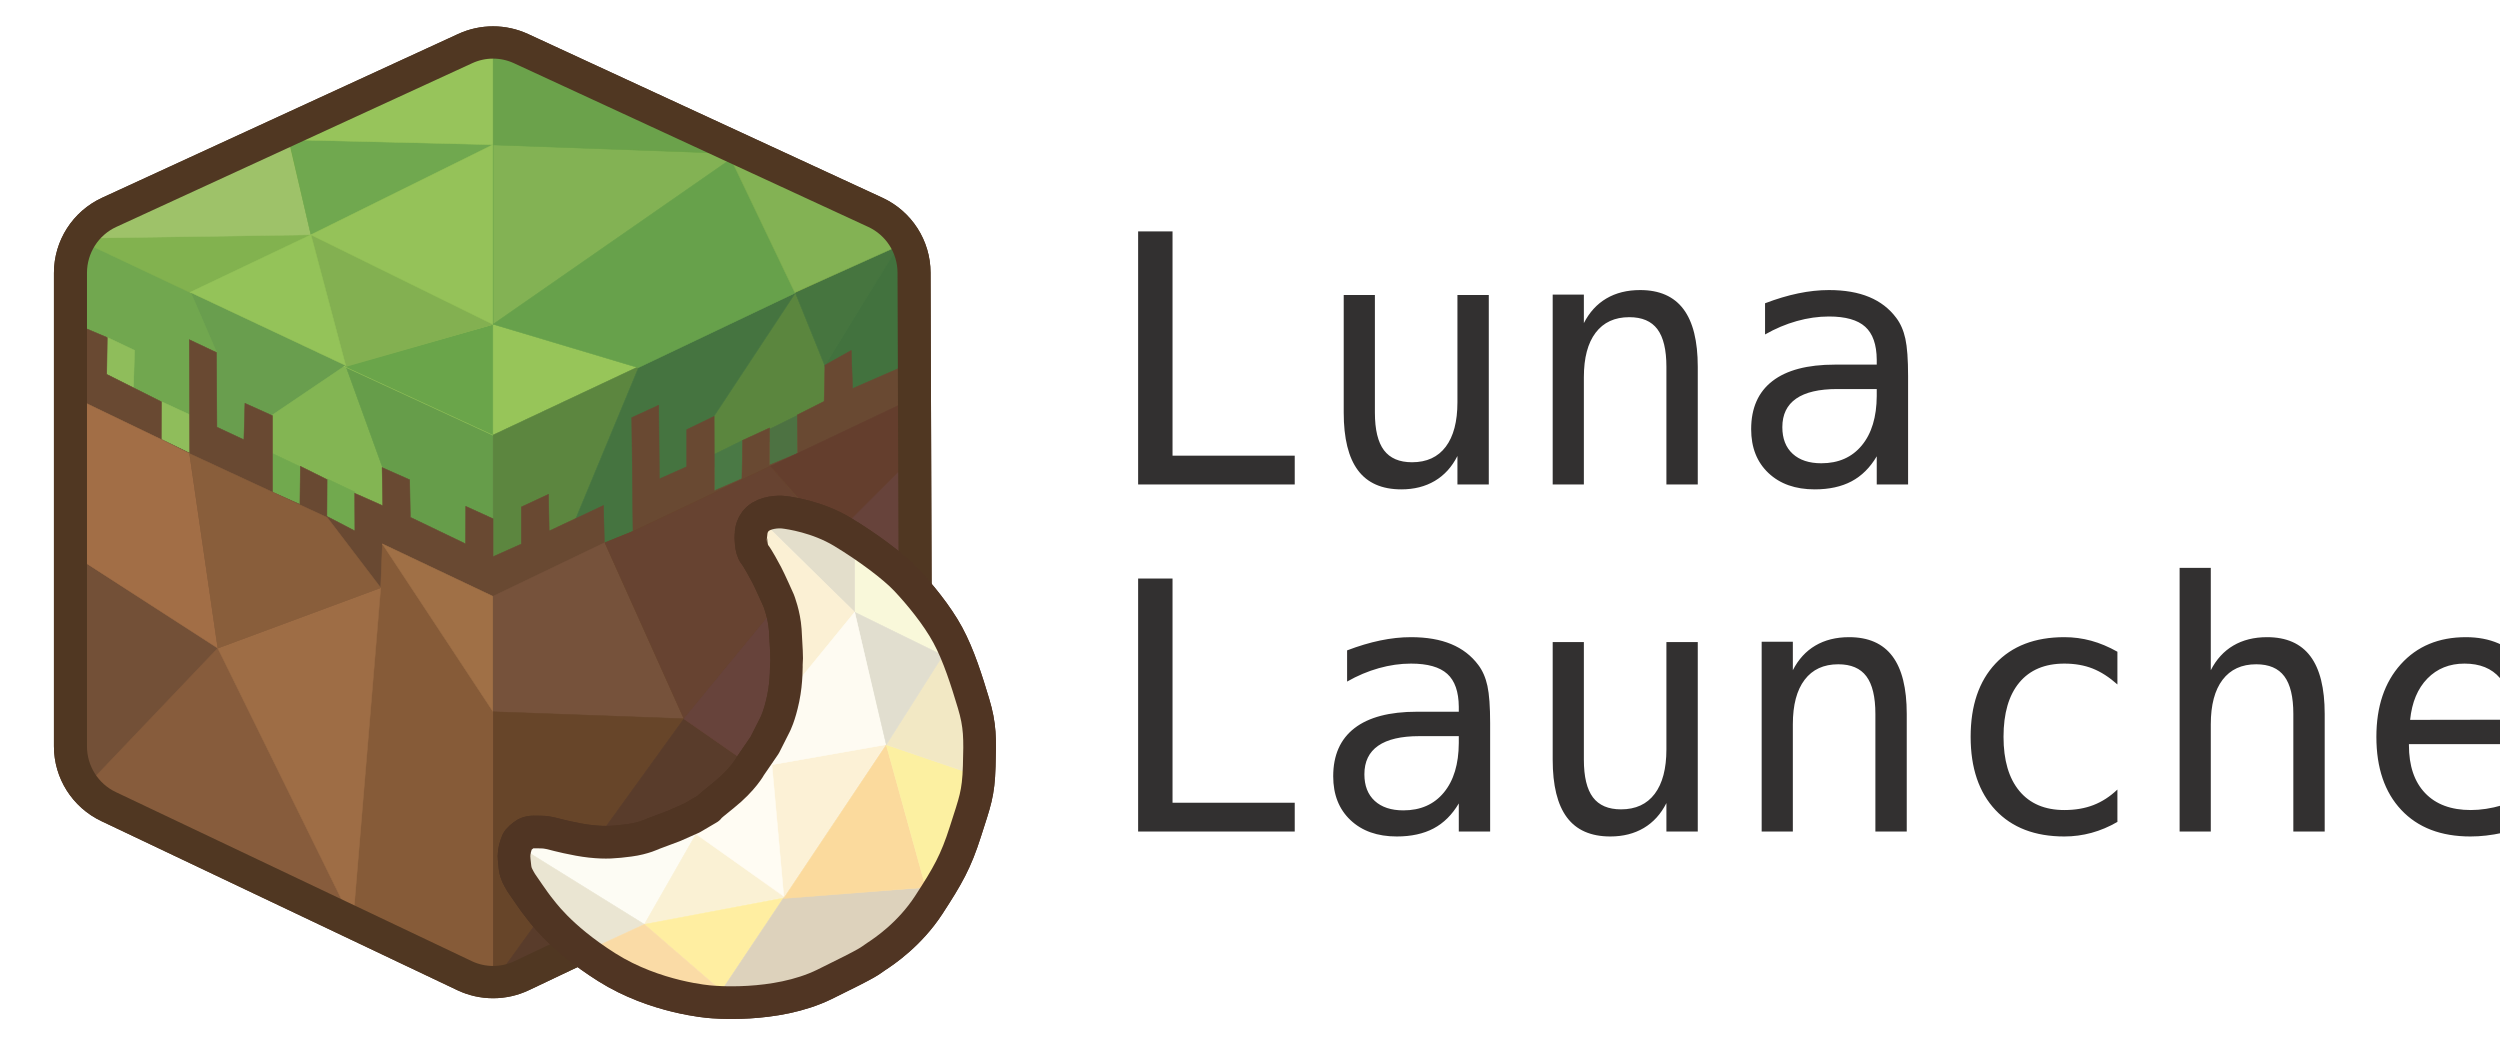
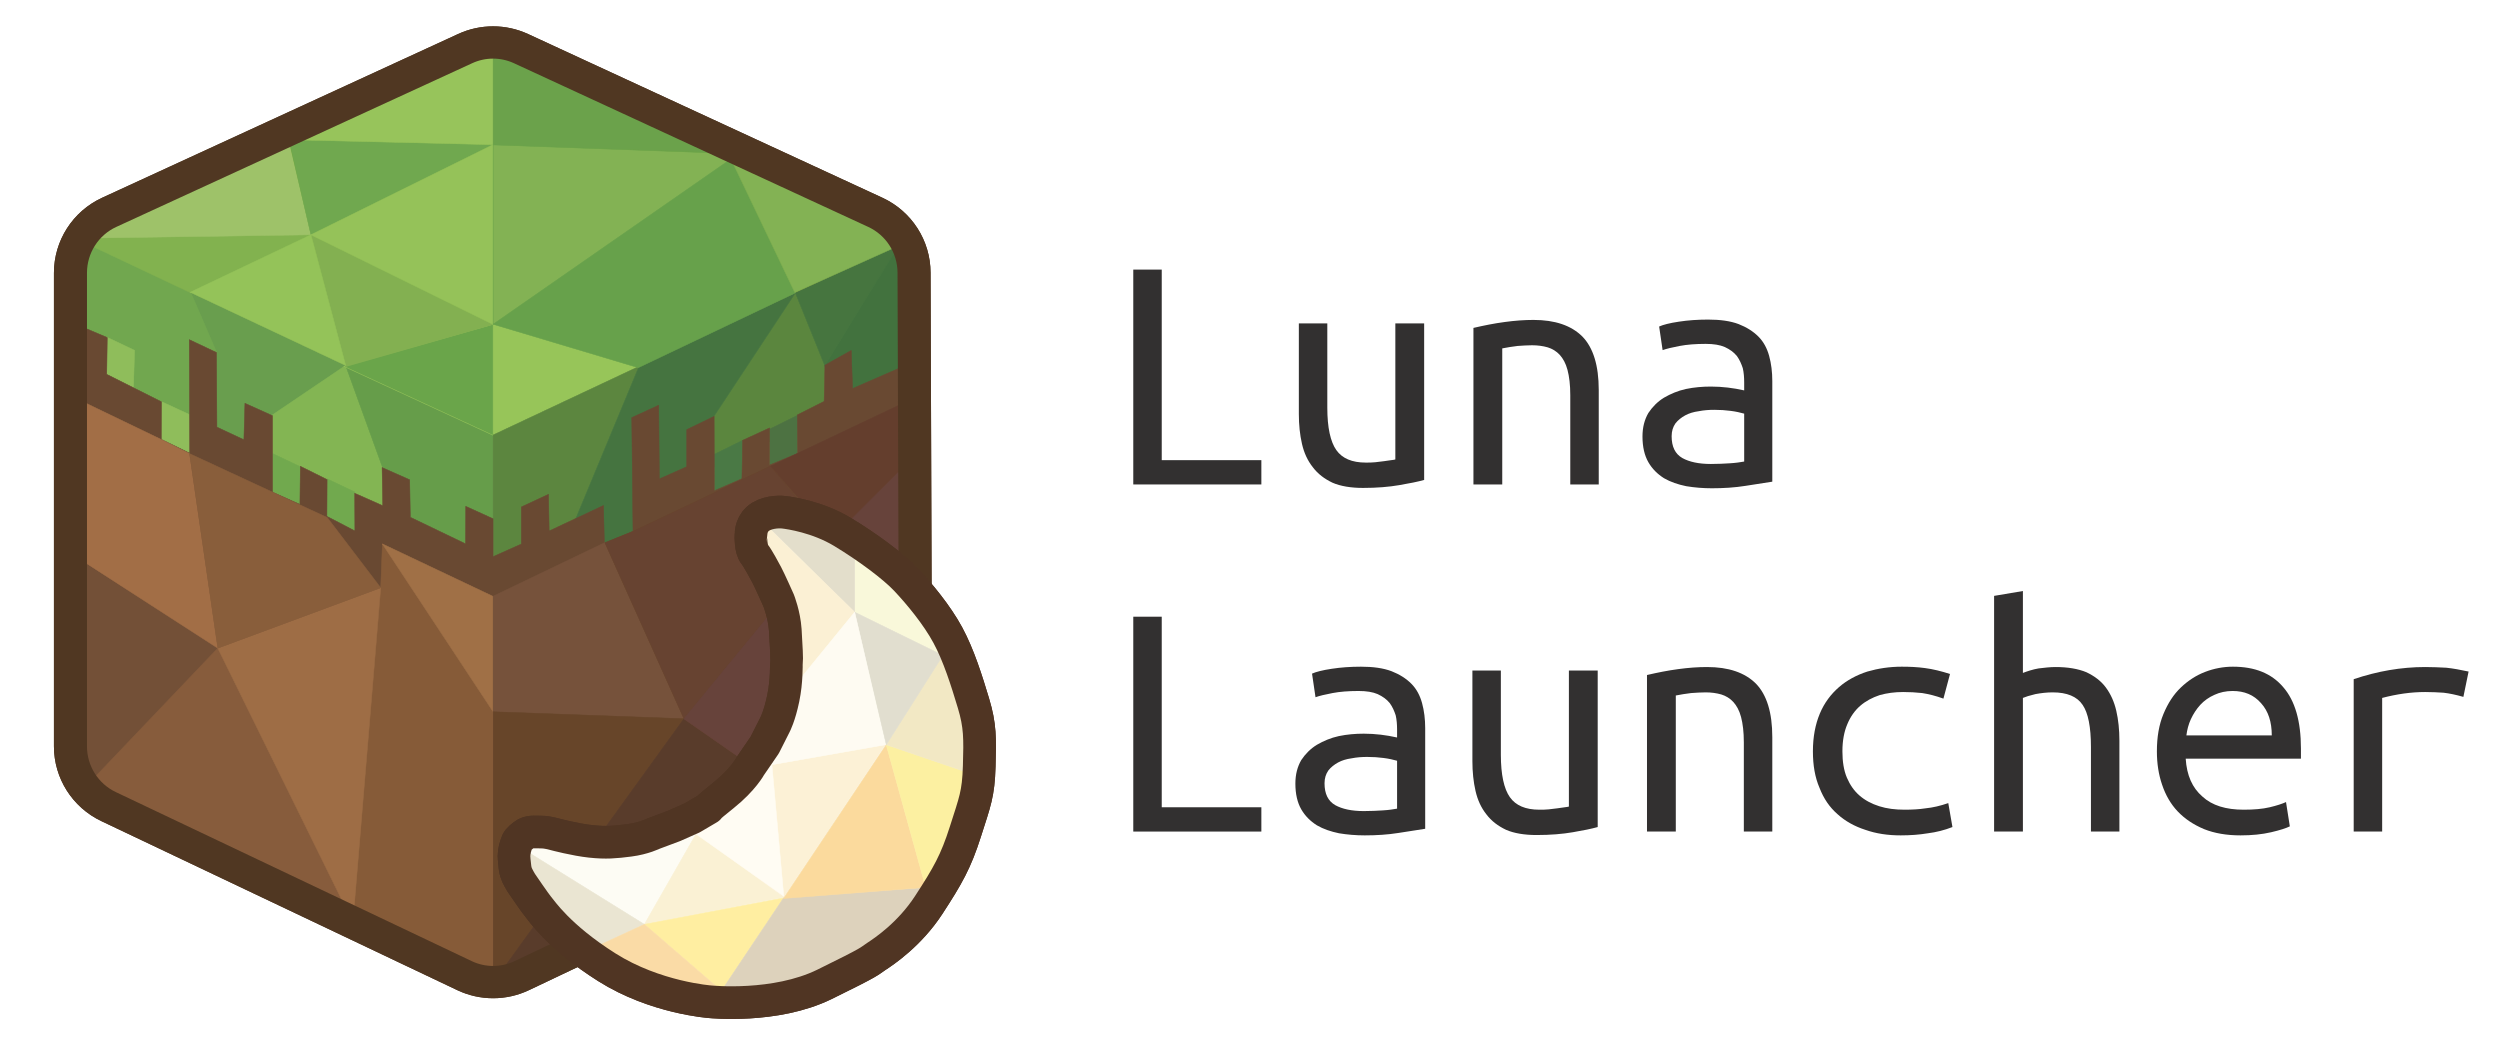
<svg xmlns="http://www.w3.org/2000/svg" width="100%" height="100%" viewBox="0 0 3000 1250" version="1.1" xml:space="preserve" style="fill-rule:evenodd;clip-rule:evenodd;stroke-linecap:round;stroke-linejoin:round;stroke-miterlimit:1;">
  <g id="Icon" transform="matrix(1,0,0,1,-880.7764,-10.25594)">
    <g id="Cube" transform="matrix(1,0,0,1,875,0)">
      <g transform="matrix(1.211205,0,0,1.183148,-469.7625,-193.7943)">
        <path d="M853.515,221.737C871.069,213.47 891.28,213.488 908.821,221.785C981.267,256.052 1176.769,348.526 1259.864,387.83C1283.168,398.853 1298.123,422.702 1298.209,448.983C1298.557,554.349 1299.445,824.107 1299.792,929.285C1299.878,955.473 1285.186,979.357 1262.079,990.591C1179.126,1030.922 982.888,1126.333 909.514,1162.007C891.583,1170.725 870.773,1170.725 852.842,1162.007C779.427,1126.313 583.008,1030.814 500.137,990.523C477.103,979.323 462.423,955.55 462.423,929.445L462.423,449.224C462.423,422.819 477.438,398.83 500.871,387.795C584.418,348.453 780.847,255.956 853.515,221.737Z" style="fill:rgb(135,92,60);stroke:rgb(80,55,34);stroke-width:32.74px;" />
      </g>
      <path d="M90.327,523.768L90.327,320.594L120.723,273.272L366.075,160.112L597.439,61.233L728.702,98.389L863.979,176.572L1002.343,226.98L1063.038,272.244L1104.723,348.884L1104.723,562.859L597.525,792.685L172.16,670.362L90.327,523.768Z" style="fill:rgb(113,166,79);stroke:rgb(134,91,56);stroke-width:0.6px;" />
      <path d="M1080.886,305.058L597.525,531.998L110.364,303.62L100.884,294.14L159.3,255.27L415.454,137.995L591.366,61.233L1046.579,257.841L1080.886,305.058Z" style="fill:rgb(113,166,44);stroke:rgb(134,91,56);stroke-width:0.6px;" />
      <g>
        <path d="M862.17,510.406L862.515,555.625L862.687,570.554L996.187,509.802L994.806,491.68L995.669,448.754L960.374,361.201L862.17,510.406Z" style="fill:rgb(91,134,62);stroke:rgb(91,134,62);stroke-width:0.6px;" />
        <path d="M896.857,538.687L862.855,555.491L863.162,599.261L896.299,584.966L896.857,538.687Z" style="fill:rgb(74,121,69);stroke:rgb(74,121,69);stroke-width:0.6px;" />
        <g transform="matrix(1,0,0,1,66.41335,-30.28708)">
          <path d="M896.857,538.687L862.855,555.491L863.162,599.261L896.299,584.966L896.857,538.687Z" style="fill:rgb(77,114,66);stroke:rgb(77,114,66);stroke-width:0.6px;" />
        </g>
        <path d="M234.122,360.941L265.472,432.405L263.112,551.231L293.619,551.062L332.553,508.4L420.535,448.754L234.122,360.941Z" style="fill:rgb(105,158,78);stroke:rgb(105,158,78);stroke-width:0.6px;" />
        <path d="M420.535,448.754L465.874,573.647L467.896,631.29L318.564,568.974L332.385,508.4L420.535,448.754Z" style="fill:rgb(131,181,83);stroke:rgb(131,181,83);stroke-width:0.6px;" />
        <path d="M597.525,531.803L597.525,704.958L467.896,631.29L464.96,571.52L420.535,448.754L597.525,531.803Z" style="fill:rgb(102,157,74);stroke:rgb(102,157,74);stroke-width:0.6px;" />
        <path d="M597.525,399.342L418.428,449.923L597.525,532.656L772.615,449.923L597.525,399.342Z" style="fill:rgb(106,165,74);stroke:rgb(151,197,89);stroke-width:0.6px;" />
        <path d="M597.525,399.342L597.525,532.235L771.624,450.135L597.525,399.342Z" style="fill:rgb(151,197,89);stroke:rgb(151,197,89);stroke-width:0.6px;" />
        <path d="M772.615,449.923L697.145,631.29L693.774,655.168L597.525,704.958L597.525,532.235L772.615,449.923Z" style="fill:rgb(92,134,63);stroke:rgb(92,134,63);stroke-width:0.6px;" />
        <path d="M960.248,361.679L772.615,449.923L696.729,632.512L700.982,689.122L788.41,657.089L845.611,561.021L862.635,509.614L960.248,361.679Z" style="fill:rgb(69,116,64);stroke:rgb(69,116,64);stroke-width:0.6px;" />
        <path d="M995.449,448.754L1085.34,303.134L960.248,361.679L995.449,448.754Z" style="fill:rgb(70,117,63);stroke:rgb(70,117,63);stroke-width:0.6px;" />
        <path d="M995.449,448.754L1001.517,494.782L1104.723,463.601L1104.552,295.223L1078.711,313.594L995.449,448.754Z" style="fill:rgb(66,114,62);stroke:rgb(66,114,62);stroke-width:0.6px;" />
        <path d="M234.835,361.679L103.558,298.872L90.327,402.427L109.487,404.688L167.089,430.145L165.795,475.019L164.932,490.121L232.944,514.499L265.466,432.518L234.835,361.679Z" style="fill:rgb(113,167,79);stroke:rgb(113,167,79);stroke-width:0.6px;" />
        <path d="M378.889,292.008L234.835,361.679L94.33,295.223L378.889,292.008Z" style="fill:rgb(130,178,79);stroke:rgb(130,178,79);stroke-width:0.6px;" />
        <path d="M378.889,292.008L350.651,173.087L106.68,282.853L99.096,296.126L378.889,292.008Z" style="fill:rgb(158,194,105);stroke:rgb(158,194,105);stroke-width:0.6px;" />
        <path d="M597.439,183.832L378.889,292.008L352.548,177.933L597.439,183.832Z" style="fill:rgb(112,168,79);stroke:rgb(112,168,79);stroke-width:0.6px;" />
        <path d="M597.439,61.233L352.548,177.933L597.439,183.832L597.439,61.233Z" style="fill:rgb(151,196,91);stroke:rgb(151,196,91);stroke-width:0.6px;" />
        <path d="M378.889,292.008L597.439,399.571L420.535,450.135L378.889,292.008Z" style="fill:rgb(131,176,81);stroke:rgb(131,176,81);stroke-width:0.6px;" />
        <path d="M234.122,360.941L420.535,448.754L378.889,292.008L234.122,360.941Z" style="fill:rgb(148,195,89);stroke:rgb(148,195,89);stroke-width:0.6px;" />
        <path d="M597.439,183.87L378.889,292.008L597.525,399.609L597.439,183.87Z" style="fill:rgb(149,194,89);stroke:rgb(149,194,89);stroke-width:0.6px;" />
        <path d="M597.525,184.13L889.614,194.227L597.525,57.095L597.525,184.13Z" style="fill:rgb(107,162,75);stroke:rgb(107,162,75);stroke-width:0.6px;" />
        <path d="M167.252,430.68L165.902,475.535L133.64,459.028L134.071,414.931L167.252,430.68Z" style="fill:rgb(143,189,91);stroke:rgb(143,189,91);stroke-width:0.6px;" />
        <g transform="matrix(1,0,0,1,199.1475,139.7327)">
          <path d="M167.252,430.68L165.902,475.535L133.64,459.028L134.071,414.931L167.252,430.68Z" style="fill:rgb(113,169,78);stroke:rgb(113,169,78);stroke-width:0.6px;" />
        </g>
        <g transform="matrix(1,0,0,1,264.4088,170.0347)">
          <path d="M167.252,430.68L165.902,475.535L133.64,459.028L134.071,414.931L167.252,430.68Z" style="fill:rgb(113,169,78);stroke:rgb(113,169,78);stroke-width:0.6px;" />
        </g>
        <g transform="matrix(1,0,0,1,65.42384,77.29155)">
          <path d="M167.468,430.356L167.52,476.182L133.64,459.028L134.071,414.931L167.468,430.356Z" style="fill:rgb(143,189,91);stroke:rgb(143,189,91);stroke-width:0.6px;" />
        </g>
        <path d="M597.439,399.342L771.624,451.493L960.248,361.679L881.38,196.217L597.439,399.342Z" style="fill:rgb(103,161,75);stroke:rgb(103,161,75);stroke-width:0.6px;" />
        <path d="M959.563,361.224L1104.552,295.969L879.966,194.836L959.563,361.224Z" style="fill:rgb(131,178,84);stroke:rgb(127,174,78);stroke-width:0.6px;" />
        <path d="M597.525,184.13L597.525,399.342L891.774,194.836L597.525,184.13Z" style="fill:rgb(131,178,84);stroke:rgb(103,161,75);stroke-width:0.6px;" />
      </g>
      <path d="M90.327,396.602L134.489,415.298L133.837,459.456L199.576,492.421L199.323,537.676L233.454,554.109L232.948,417.839L265.562,433.261L266.068,522.76L298.429,537.929L299.693,494.191L332.813,509.107L332.813,600.881L365.68,615.545L366.185,569.784L398.293,585.712L398.049,629.855L431.661,647.367L431.413,602.145L465.038,617.062L464.28,571.301L497.399,585.965L498.158,630.967L564.397,662.822L564.65,617.82L597.439,632.737L597.439,678.245L631.394,663.075L631.394,618.579L664.008,603.409L664.767,647.4L729.995,616.809L731.006,662.317L765.39,647.906L763.873,511.383L796.234,496.466L796.992,584.954L829.859,570.29L829.859,525.793L862.726,509.866L862.979,599.112L896.098,584.701L896.857,538.687L929.218,523.771L929.218,568.267L962.843,554.362L962.59,508.096L994.698,491.915L995.71,448.43L1027.312,430.733L1028.829,476.493L1104.723,443.374L1104.723,913.164L1090.848,958.47L1040.975,989.208L597.439,1188.767L102.278,950.692L90.327,716.635L90.327,396.602Z" style="fill:rgb(105,73,50);stroke:rgb(105,73,50);stroke-width:0.6px;" />
      <g>
        <path d="M462.625,715.588L464.662,662.955L597.525,864.706L597.525,1191.35L427.751,1121.909L462.625,715.588Z" style="fill:rgb(134,91,56);stroke:rgb(134,91,56);stroke-width:0.6px;" />
        <path d="M267.141,788.077L115.351,952.574L90.327,924.98L90.327,675.174" style="fill:rgb(115,80,55);stroke:rgb(115,80,55);stroke-width:0.6px;" />
        <path d="M98.762,489.243L199.323,537.676L233.01,554.47L267.141,788.077L90.327,674.055L81.739,669.098L80.186,594.331L79.461,485.598L79.875,478.763L98.762,489.243Z" style="fill:rgb(162,110,70);stroke:rgb(162,110,70);stroke-width:0.6px;" />
        <path d="M267.141,788.077L425.615,1110.197L352.533,1089.702L206.638,1008.664L122.634,967.404L110.364,952.574L267.141,788.077Z" style="fill:rgb(135,92,60);stroke:rgb(135,92,60);stroke-width:0.6px;" />
        <path d="M462.625,715.588L267.141,788.077L429.196,1117.092L462.625,715.588Z" style="fill:rgb(158,109,69);stroke:rgb(158,109,69);stroke-width:0.6px;" />
        <path d="M398.454,631.312L233.326,554.664L267.141,788.077L462.625,715.588L398.454,631.312Z" style="fill:rgb(137,94,59);stroke:rgb(137,94,59);stroke-width:0.6px;" />
        <path d="M464.67,662.971L597.525,725.967L597.525,864.364L464.67,662.971Z" style="fill:rgb(160,112,70);stroke:rgb(160,112,70);stroke-width:0.6px;" />
        <path d="M826.485,872.758L597.525,864.364L597.525,725.731L731.452,661.44L826.485,872.758Z" style="fill:rgb(118,82,59);stroke:rgb(118,82,59);stroke-width:0.6px;" />
        <path d="M597.525,1191.35L826.485,872.758L597.525,864.364" style="fill:rgb(103,69,41);stroke:rgb(103,69,41);stroke-width:0.6px;" />
        <path d="M826.485,872.758L731.587,661.44L765.07,647.979L930.095,569.548L962.488,608.261L1005.151,655.138L826.485,872.758Z" style="fill:rgb(103,67,49);stroke:rgb(103,67,44);stroke-width:0.6px;" />
        <g transform="matrix(2.767426,0,0,2.767426,-1460.751,-1542.534)">
          <path d="M826.485,872.758L891.045,917.729L751.44,987.88L743.751,991.069L743.72,986.947L749.49,979.312L826.485,872.758Z" style="fill:rgb(89,60,43);stroke:rgb(89,60,43);stroke-width:0.22px;" />
        </g>
        <path d="M826.485,872.758L1005.151,997.211L1104.552,936.281L1104.552,907.147L1104.723,488.543L1084.336,496.549L930.537,569.548L1005.151,655.404L826.485,872.758Z" style="fill:rgb(100,62,45);stroke:rgb(100,62,45);stroke-width:0.6px;" />
        <path d="M826.485,872.758L1005.151,655.615L1113.561,547.205L1115.787,661.936L1115.787,932.243L1095.562,961.317L1027.932,997.211L1005.151,997.211L826.485,872.758Z" style="fill:rgb(103,67,59);stroke:rgb(103,67,59);stroke-width:0.6px;" />
      </g>
      <g transform="matrix(1.211205,0,0,1.183148,-469.7625,-193.7943)">
        <path d="M853.515,221.737C871.069,213.47 891.28,213.488 908.821,221.785C981.267,256.052 1176.769,348.526 1259.864,387.83C1283.168,398.853 1298.123,422.702 1298.209,448.983C1298.557,554.349 1299.445,824.107 1299.792,929.285C1299.878,955.473 1285.186,979.357 1262.079,990.591C1179.126,1030.922 982.888,1126.333 909.514,1162.007C891.583,1170.725 870.773,1170.725 852.842,1162.007C779.427,1126.313 583.008,1030.814 500.137,990.523C477.103,979.323 462.423,955.55 462.423,929.445L462.423,449.224C462.423,422.819 477.438,398.83 500.871,387.795C584.418,348.453 780.847,255.956 853.515,221.737Z" style="fill:none;stroke:rgb(80,55,34);stroke-width:32.74px;" />
      </g>
    </g>
    <g id="Luna" transform="matrix(1,0,0,1,875,0)">
      <path d="M631.284,1069.574C631.284,1069.574 648.476,1094.856 651.813,1098.598C655.15,1102.34 675.78,1134.195 734.03,1171.006C792.28,1207.817 858.014,1212.368 858.014,1212.368C858.014,1212.368 935.928,1220.502 995.183,1191.467C1054.438,1162.432 1047.525,1164.408 1057.204,1158.087C1066.882,1151.766 1097.299,1131.422 1120.211,1096.264C1143.123,1061.106 1152.802,1044.12 1164.258,1008.172C1175.713,972.224 1179.861,963.138 1180.849,929.758C1181.836,896.378 1182.034,880.971 1173.936,854.109C1165.838,827.247 1156.357,796.829 1143.123,772.337C1129.89,747.845 1108.607,722.389 1093.3,706.094C1077.992,689.799 1046.636,666.591 1016.762,648.568C986.888,630.544 953.804,625.875 946.644,625C939.484,624.125 923.929,624.866 915.041,633.013C906.153,641.161 907.14,652.024 906.894,653.012C906.647,653.999 906.647,669.307 911.091,674.985C915.535,680.664 922.695,694.243 925.904,700.169C929.114,706.094 940.224,731.031 940.224,731.031C940.224,731.031 946.891,747.82 948.125,766.337C949.36,784.854 950.1,802.137 949.606,805.346C949.113,808.556 950.1,826.826 945.656,848.306C941.212,869.786 935.78,879.909 935.78,879.909L923.436,904.351L906.153,929.535C906.153,929.535 897.511,945.83 874.056,964.594C850.601,983.358 856.033,980.148 856.033,980.148L836.281,991.753L814.555,1001.381L790.112,1010.517C790.112,1010.517 778.261,1016.442 760.978,1018.664C743.696,1020.886 733.079,1021.874 714.562,1019.899C696.045,1017.923 671.849,1011.504 671.849,1011.504C671.849,1011.504 662.941,1008.778 655.761,1008.778C648.581,1008.778 640.491,1007.362 634.423,1012.216C628.355,1017.07 626.903,1018.183 625,1024.25C623.097,1030.318 621.984,1035.476 622.894,1043.06C623.805,1050.645 623.667,1052.465 625,1057.016C626.333,1061.567 631.284,1069.574 631.284,1069.574Z" style="fill:rgb(250,250,240);stroke:rgb(80,53,35);stroke-width:39.2px;" />
      <g>
        <path d="M630.47,1026.471L779.017,1119.467L848.559,998.489L630.47,1026.471Z" style="fill:rgb(253,252,244);stroke:rgb(253,252,244);stroke-width:0.6px;" />
        <path d="M779.017,1119.467L946.38,1087.018L841.612,1010.027L779.017,1119.467Z" style="fill:rgb(250,241,212);stroke:rgb(250,241,212);stroke-width:0.6px;" />
        <path d="M946.38,1087.018L932.024,923.748L838.27,999.857L842.484,1010.128L946.38,1087.018Z" style="fill:rgb(252,241,214);stroke:rgb(252,241,214);stroke-width:0.6px;" />
        <path d="M1068.212,903.929L946.38,1087.018L932.059,927.894L1068.212,903.929Z" style="fill:rgb(252,241,214);stroke:rgb(252,241,214);stroke-width:0.6px;" />
        <path d="M946.082,1087.783L779.017,1119.467L871.603,1199.296L946.082,1087.783Z" style="fill:rgb(255,238,161);stroke:rgb(255,238,161);stroke-width:0.6px;" />
        <path d="M714.002,1149.506L779.017,1119.467L630.47,1027.293L627.55,1068.854L714.002,1149.506Z" style="fill:rgb(234,229,210);stroke:rgb(234,229,210);stroke-width:0.6px;" />
        <path d="M871.487,1199.296L841.992,1209.682L766.146,1187.824L714.002,1149.506L779.017,1119.467L871.487,1199.296Z" style="fill:rgb(250,219,166);stroke:rgb(250,219,166);stroke-width:0.6px;" />
        <path d="M871.487,1209.682L871.487,1199.296L946.082,1087.783L1119.303,1075.109L1133.524,1087.783L1055.045,1169.389L965.768,1199.296L871.487,1209.682Z" style="fill:rgb(221,210,188);stroke:rgb(221,210,188);stroke-width:0.6px;" />
        <path d="M1116.669,1075.109L1069.266,903.929L946.082,1088.4L1116.669,1075.109Z" style="fill:rgb(251,218,157);stroke:rgb(251,218,157);stroke-width:0.6px;" />
        <path d="M1069.266,903.929L1171.184,938.692L1175.134,961.867L1150.642,1041.136L1116.669,1075.109L1069.266,903.929Z" style="fill:rgb(252,240,161);stroke:rgb(252,240,161);stroke-width:0.6px;" />
        <path d="M1171.184,938.692L1169.077,838.09L1147.218,789.633L1136.684,796.217L1069.266,903.929L1171.184,938.692Z" style="fill:rgb(242,232,196);stroke:rgb(242,232,196);stroke-width:0.6px;" />
        <path d="M1147.218,789.633L1062.155,673.231L1031.376,662.434L1031.376,745.127L1136.684,796.744L1147.218,789.633Z" style="fill:rgb(249,248,218);stroke:rgb(249,248,218);stroke-width:0.6px;" />
        <path d="M923.631,630.305L1031.376,662.434L1031.376,744.863L924.158,639.208L923.631,630.305Z" style="fill:rgb(227,222,203);stroke:rgb(227,222,203);stroke-width:0.6px;" />
        <path d="M906.777,652.953L946.082,755.134L953.917,815.179L958.131,835.194L1031.376,744.863L923.631,639.208L906.777,652.953Z" style="fill:rgb(251,240,212);stroke:rgb(251,240,212);stroke-width:0.6px;" />
        <path d="M1069.266,903.929L1031.376,744.863L1137.211,796.744L1069.266,903.929Z" style="fill:rgb(225,222,207);stroke:rgb(225,222,207);stroke-width:0.6px;" />
        <path d="M836.198,1007.69L946.28,1085.643L932.059,927.894L836.198,1007.69Z" style="fill:rgb(255,252,243);stroke:rgb(255,252,243);stroke-width:0.6px;" />
        <path d="M957.604,835.194L932.059,927.894L1068.212,903.929L1031.376,744.863L957.604,835.194Z" style="fill:rgb(254,251,242);stroke:rgb(254,251,242);stroke-width:0.6px;" />
      </g>
      <path d="M631.284,1069.574C631.284,1069.574 648.476,1094.856 651.813,1098.598C655.15,1102.34 675.78,1134.195 734.03,1171.006C792.28,1207.817 858.014,1212.368 858.014,1212.368C858.014,1212.368 935.928,1220.502 995.183,1191.467C1054.438,1162.432 1047.525,1164.408 1057.204,1158.087C1066.882,1151.766 1097.299,1131.422 1120.211,1096.264C1143.123,1061.106 1152.802,1044.12 1164.258,1008.172C1175.713,972.224 1179.861,963.138 1180.849,929.758C1181.836,896.378 1182.034,880.971 1173.936,854.109C1165.838,827.247 1156.357,796.829 1143.123,772.337C1129.89,747.845 1108.607,722.389 1093.3,706.094C1077.992,689.799 1046.636,666.591 1016.762,648.568C986.888,630.544 953.804,625.875 946.644,625C939.484,624.125 923.929,624.866 915.041,633.013C906.153,641.161 907.14,652.024 906.894,653.012C906.647,653.999 906.647,669.307 911.091,674.985C915.535,680.664 922.695,694.243 925.904,700.169C929.114,706.094 940.224,731.031 940.224,731.031C940.224,731.031 946.891,747.82 948.125,766.337C949.36,784.854 950.1,802.137 949.606,805.346C949.113,808.556 950.1,826.826 945.656,848.306C941.212,869.786 935.78,879.909 935.78,879.909L923.436,904.351L906.153,929.535C906.153,929.535 897.511,945.83 874.056,964.594C850.601,983.358 856.033,980.148 856.033,980.148L836.281,991.753L814.555,1001.381L790.112,1010.517C790.112,1010.517 778.261,1016.442 760.978,1018.664C743.696,1020.886 733.079,1021.874 714.562,1019.899C696.045,1017.923 671.849,1011.504 671.849,1011.504C671.849,1011.504 662.941,1008.778 655.761,1008.778C648.581,1008.778 640.491,1007.362 634.423,1012.216C628.355,1017.07 626.903,1018.183 625,1024.25C623.097,1030.318 621.984,1035.476 622.894,1043.06C623.805,1050.645 623.667,1052.465 625,1057.016C626.333,1061.567 631.284,1069.574 631.284,1069.574Z" style="fill:none;stroke:rgb(80,53,35);stroke-width:39.2px;" />
    </g>
  </g>
  <g transform="matrix(0.948258,0,0,0.948258,184.7088,55.15217)">
-     <text x="1199.377px" y="554.907px" style="font-family:'UbuntuMono-Regular', 'Ubuntu Mono', monospace;font-size:439.254px;fill:rgb(50,48,48);">Luna</text>
-     <g transform="matrix(439.2544,0,0,439.2544,2956.395,994.161)">
-         </g>
-     <text x="1199.377px" y="994.161px" style="font-family:'UbuntuMono-Regular', 'Ubuntu Mono', monospace;font-size:439.254px;fill:rgb(50,48,48);">Launcher</text>
+     <g transform="matrix(439.2544,0,0,439.2544,1199.377,554.9065)">
+       <path d="M0.46,-0.07L0.46,-0L0.091,-0L0.091,-0.619L0.173,-0.619L0.173,-0.07L0.46,-0.07Z" style="fill:rgb(50,48,48);fill-rule:nonzero;" />
+     </g>
+     <g transform="matrix(439.2544,0,0,439.2544,1419.004,554.9065)">
+       <path d="M0.429,-0.013C0.411,-0.008 0.387,-0.003 0.357,0.002C0.328,0.007 0.293,0.01 0.253,0.01C0.218,0.01 0.188,0.005 0.165,-0.005C0.142,-0.016 0.123,-0.03 0.108,-0.05C0.093,-0.069 0.083,-0.091 0.077,-0.117C0.071,-0.143 0.068,-0.172 0.068,-0.203L0.068,-0.464L0.15,-0.464L0.15,-0.221C0.15,-0.164 0.159,-0.123 0.176,-0.099C0.193,-0.075 0.221,-0.063 0.261,-0.063C0.27,-0.063 0.279,-0.063 0.288,-0.064C0.296,-0.065 0.305,-0.066 0.313,-0.067C0.321,-0.068 0.328,-0.069 0.334,-0.07C0.34,-0.071 0.344,-0.071 0.346,-0.072L0.346,-0.464L0.429,-0.464L0.429,-0.013Z" style="fill:rgb(50,48,48);fill-rule:nonzero;" />
+     </g>
+     <g transform="matrix(439.2544,0,0,439.2544,1638.631,554.9065)">
+       <path d="M0.071,-0.451C0.101,-0.458 0.131,-0.464 0.161,-0.468C0.19,-0.472 0.218,-0.474 0.244,-0.474C0.306,-0.474 0.353,-0.458 0.385,-0.426C0.416,-0.394 0.432,-0.343 0.432,-0.272L0.432,-0L0.35,-0L0.35,-0.257C0.35,-0.287 0.347,-0.311 0.342,-0.33C0.337,-0.349 0.329,-0.363 0.32,-0.373C0.31,-0.384 0.298,-0.391 0.285,-0.395C0.271,-0.399 0.256,-0.401 0.24,-0.401C0.227,-0.401 0.212,-0.4 0.198,-0.399C0.183,-0.397 0.168,-0.395 0.154,-0.392L0.154,-0L0.071,-0L0.071,-0.451Z" style="fill:rgb(50,48,48);fill-rule:nonzero;" />
+     </g>
+     <g transform="matrix(439.2544,0,0,439.2544,1858.259,554.9065)">
+       <path d="M0.255,-0.059C0.276,-0.059 0.294,-0.06 0.31,-0.061C0.327,-0.062 0.34,-0.064 0.351,-0.066L0.351,-0.204C0.34,-0.207 0.328,-0.21 0.312,-0.212C0.297,-0.214 0.282,-0.215 0.265,-0.215C0.25,-0.215 0.235,-0.214 0.22,-0.211C0.205,-0.209 0.192,-0.205 0.181,-0.199C0.17,-0.193 0.16,-0.185 0.153,-0.176C0.146,-0.166 0.142,-0.154 0.142,-0.139C0.142,-0.109 0.152,-0.088 0.173,-0.076C0.193,-0.065 0.22,-0.059 0.255,-0.059ZM0.247,-0.475C0.282,-0.475 0.311,-0.471 0.335,-0.462C0.358,-0.453 0.377,-0.441 0.392,-0.426C0.407,-0.411 0.417,-0.392 0.423,-0.37C0.429,-0.348 0.432,-0.324 0.432,-0.298L0.432,-0.008C0.413,-0.005 0.387,-0.001 0.355,0.004C0.324,0.009 0.291,0.011 0.258,0.011C0.233,0.011 0.208,0.009 0.184,0.005C0.16,0 0.139,-0.007 0.12,-0.018C0.101,-0.03 0.086,-0.045 0.075,-0.064C0.064,-0.083 0.058,-0.108 0.058,-0.138C0.058,-0.165 0.064,-0.187 0.075,-0.206C0.087,-0.224 0.102,-0.239 0.12,-0.25C0.139,-0.261 0.16,-0.27 0.183,-0.275C0.207,-0.28 0.231,-0.282 0.255,-0.282C0.288,-0.282 0.32,-0.278 0.351,-0.271L0.351,-0.294C0.351,-0.308 0.35,-0.322 0.347,-0.335C0.343,-0.347 0.338,-0.359 0.33,-0.37C0.321,-0.381 0.31,-0.389 0.295,-0.396C0.281,-0.402 0.263,-0.405 0.24,-0.405C0.211,-0.405 0.186,-0.403 0.165,-0.399C0.144,-0.395 0.127,-0.391 0.116,-0.387L0.106,-0.455C0.117,-0.46 0.136,-0.465 0.163,-0.469C0.189,-0.473 0.217,-0.475 0.247,-0.475Z" style="fill:rgb(50,48,48);fill-rule:nonzero;" />
+     </g>
+     <g transform="matrix(439.2544,0,0,439.2544,1199.377,994.161)">
+       <path d="M0.46,-0.07L0.46,-0L0.091,-0L0.091,-0.619L0.173,-0.619L0.173,-0.07L0.46,-0.07Z" style="fill:rgb(50,48,48);fill-rule:nonzero;" />
+     </g>
+     <g transform="matrix(439.2544,0,0,439.2544,1419.004,994.161)">
+       <path d="M0.255,-0.059C0.276,-0.059 0.294,-0.06 0.31,-0.061C0.327,-0.062 0.34,-0.064 0.351,-0.066L0.351,-0.204C0.34,-0.207 0.328,-0.21 0.312,-0.212C0.297,-0.214 0.282,-0.215 0.265,-0.215C0.25,-0.215 0.235,-0.214 0.22,-0.211C0.205,-0.209 0.192,-0.205 0.181,-0.199C0.17,-0.193 0.16,-0.185 0.153,-0.176C0.146,-0.166 0.142,-0.154 0.142,-0.139C0.142,-0.109 0.152,-0.088 0.173,-0.076C0.193,-0.065 0.22,-0.059 0.255,-0.059ZM0.247,-0.475C0.282,-0.475 0.311,-0.471 0.335,-0.462C0.358,-0.453 0.377,-0.441 0.392,-0.426C0.407,-0.411 0.417,-0.392 0.423,-0.37C0.429,-0.348 0.432,-0.324 0.432,-0.298L0.432,-0.008C0.413,-0.005 0.387,-0.001 0.355,0.004C0.324,0.009 0.291,0.011 0.258,0.011C0.233,0.011 0.208,0.009 0.184,0.005C0.16,0 0.139,-0.007 0.12,-0.018C0.101,-0.03 0.086,-0.045 0.075,-0.064C0.064,-0.083 0.058,-0.108 0.058,-0.138C0.058,-0.165 0.064,-0.187 0.075,-0.206C0.087,-0.224 0.102,-0.239 0.12,-0.25C0.139,-0.261 0.16,-0.27 0.183,-0.275C0.207,-0.28 0.231,-0.282 0.255,-0.282C0.288,-0.282 0.32,-0.278 0.351,-0.271L0.351,-0.294C0.351,-0.308 0.35,-0.322 0.347,-0.335C0.343,-0.347 0.338,-0.359 0.33,-0.37C0.321,-0.381 0.31,-0.389 0.295,-0.396C0.281,-0.402 0.263,-0.405 0.24,-0.405C0.211,-0.405 0.186,-0.403 0.165,-0.399C0.144,-0.395 0.127,-0.391 0.116,-0.387L0.106,-0.455C0.117,-0.46 0.136,-0.465 0.163,-0.469C0.189,-0.473 0.217,-0.475 0.247,-0.475Z" style="fill:rgb(50,48,48);fill-rule:nonzero;" />
+     </g>
+     <g transform="matrix(439.2544,0,0,439.2544,1638.631,994.161)">
+       <path d="M0.429,-0.013C0.411,-0.008 0.387,-0.003 0.357,0.002C0.328,0.007 0.293,0.01 0.253,0.01C0.218,0.01 0.188,0.005 0.165,-0.005C0.142,-0.016 0.123,-0.03 0.108,-0.05C0.093,-0.069 0.083,-0.091 0.077,-0.117C0.071,-0.143 0.068,-0.172 0.068,-0.203L0.068,-0.464L0.15,-0.464L0.15,-0.221C0.15,-0.164 0.159,-0.123 0.176,-0.099C0.193,-0.075 0.221,-0.063 0.261,-0.063C0.27,-0.063 0.279,-0.063 0.288,-0.064C0.296,-0.065 0.305,-0.066 0.313,-0.067C0.321,-0.068 0.328,-0.069 0.334,-0.07C0.34,-0.071 0.344,-0.071 0.346,-0.072L0.346,-0.464L0.429,-0.464L0.429,-0.013Z" style="fill:rgb(50,48,48);fill-rule:nonzero;" />
+     </g>
+     <g transform="matrix(439.2544,0,0,439.2544,1858.259,994.161)">
+       <path d="M0.071,-0.451C0.101,-0.458 0.131,-0.464 0.161,-0.468C0.19,-0.472 0.218,-0.474 0.244,-0.474C0.306,-0.474 0.353,-0.458 0.385,-0.426C0.416,-0.394 0.432,-0.343 0.432,-0.272L0.432,-0L0.35,-0L0.35,-0.257C0.35,-0.287 0.347,-0.311 0.342,-0.33C0.337,-0.349 0.329,-0.363 0.32,-0.373C0.31,-0.384 0.298,-0.391 0.285,-0.395C0.271,-0.399 0.256,-0.401 0.24,-0.401C0.227,-0.401 0.212,-0.4 0.198,-0.399C0.183,-0.397 0.168,-0.395 0.154,-0.392L0.154,-0L0.071,-0L0.071,-0.451Z" style="fill:rgb(50,48,48);fill-rule:nonzero;" />
+     </g>
+     <g transform="matrix(439.2544,0,0,439.2544,2077.886,994.161)">
+       <path d="M0.049,-0.231C0.049,-0.273 0.056,-0.309 0.069,-0.34C0.082,-0.371 0.101,-0.396 0.124,-0.416C0.147,-0.436 0.175,-0.451 0.206,-0.461C0.237,-0.47 0.27,-0.475 0.305,-0.475C0.328,-0.475 0.35,-0.474 0.372,-0.471C0.395,-0.468 0.419,-0.462 0.444,-0.454L0.425,-0.383C0.403,-0.391 0.383,-0.396 0.364,-0.399C0.346,-0.401 0.328,-0.402 0.309,-0.402C0.285,-0.402 0.262,-0.399 0.241,-0.393C0.22,-0.386 0.201,-0.376 0.185,-0.362C0.17,-0.349 0.157,-0.331 0.148,-0.309C0.139,-0.288 0.134,-0.262 0.134,-0.231C0.134,-0.202 0.138,-0.176 0.147,-0.155C0.156,-0.134 0.168,-0.117 0.183,-0.104C0.199,-0.09 0.218,-0.08 0.24,-0.073C0.262,-0.066 0.286,-0.063 0.313,-0.063C0.334,-0.063 0.355,-0.064 0.374,-0.067C0.394,-0.069 0.416,-0.074 0.439,-0.082L0.451,-0.013C0.428,-0.004 0.404,0.002 0.38,0.005C0.356,0.009 0.33,0.011 0.302,0.011C0.265,0.011 0.231,0.006 0.2,-0.005C0.169,-0.015 0.142,-0.03 0.12,-0.05C0.097,-0.07 0.08,-0.095 0.068,-0.126C0.055,-0.156 0.049,-0.191 0.049,-0.231Z" style="fill:rgb(50,48,48);fill-rule:nonzero;" />
+     </g>
+     <g transform="matrix(439.2544,0,0,439.2544,2297.513,994.161)">
+       <path d="M0.071,-0L0.071,-0.679L0.154,-0.693L0.154,-0.457C0.167,-0.462 0.182,-0.467 0.199,-0.47C0.216,-0.472 0.232,-0.474 0.248,-0.474C0.283,-0.474 0.313,-0.469 0.337,-0.459C0.36,-0.448 0.379,-0.434 0.393,-0.415C0.407,-0.396 0.417,-0.374 0.423,-0.348C0.429,-0.322 0.432,-0.293 0.432,-0.262L0.432,-0L0.35,-0L0.35,-0.244C0.35,-0.301 0.342,-0.342 0.326,-0.365C0.31,-0.389 0.281,-0.401 0.24,-0.401C0.223,-0.401 0.206,-0.399 0.19,-0.396C0.173,-0.392 0.161,-0.388 0.154,-0.385L0.154,-0L0.071,-0Z" style="fill:rgb(50,48,48);fill-rule:nonzero;" />
+     </g>
+     <g transform="matrix(439.2544,0,0,439.2544,2517.14,994.161)">
+       <path d="M0.259,-0.475C0.322,-0.475 0.37,-0.456 0.404,-0.416C0.438,-0.377 0.455,-0.318 0.455,-0.239L0.455,-0.21L0.123,-0.21C0.126,-0.162 0.142,-0.126 0.171,-0.101C0.199,-0.075 0.239,-0.063 0.29,-0.063C0.319,-0.063 0.344,-0.065 0.365,-0.07C0.386,-0.075 0.401,-0.08 0.412,-0.085L0.423,-0.015C0.413,-0.01 0.395,-0.004 0.369,0.002C0.343,0.008 0.314,0.011 0.281,0.011C0.241,0.011 0.206,0.005 0.176,-0.007C0.145,-0.02 0.12,-0.037 0.1,-0.058C0.08,-0.079 0.065,-0.105 0.055,-0.135C0.045,-0.164 0.04,-0.196 0.04,-0.231C0.04,-0.272 0.046,-0.308 0.059,-0.339C0.072,-0.37 0.088,-0.395 0.109,-0.415C0.13,-0.435 0.153,-0.45 0.179,-0.46C0.205,-0.47 0.232,-0.475 0.259,-0.475ZM0.371,-0.277C0.371,-0.316 0.361,-0.347 0.34,-0.37C0.319,-0.394 0.292,-0.405 0.258,-0.405C0.239,-0.405 0.221,-0.401 0.206,-0.394C0.19,-0.387 0.176,-0.377 0.165,-0.365C0.154,-0.353 0.145,-0.339 0.138,-0.324C0.131,-0.309 0.127,-0.293 0.125,-0.277L0.371,-0.277Z" style="fill:rgb(50,48,48);fill-rule:nonzero;" />
+     </g>
+     <g transform="matrix(439.2544,0,0,439.2544,2736.767,994.161)">
+       <path d="M0.107,-0L0.107,-0.439C0.175,-0.462 0.244,-0.474 0.313,-0.474C0.334,-0.474 0.355,-0.473 0.374,-0.472C0.393,-0.47 0.415,-0.466 0.438,-0.461L0.423,-0.388C0.402,-0.394 0.383,-0.398 0.366,-0.4C0.35,-0.401 0.332,-0.402 0.313,-0.402C0.272,-0.402 0.231,-0.396 0.189,-0.385L0.189,-0L0.107,-0Z" style="fill:rgb(50,48,48);fill-rule:nonzero;" />
+     </g>
  </g>
</svg>
